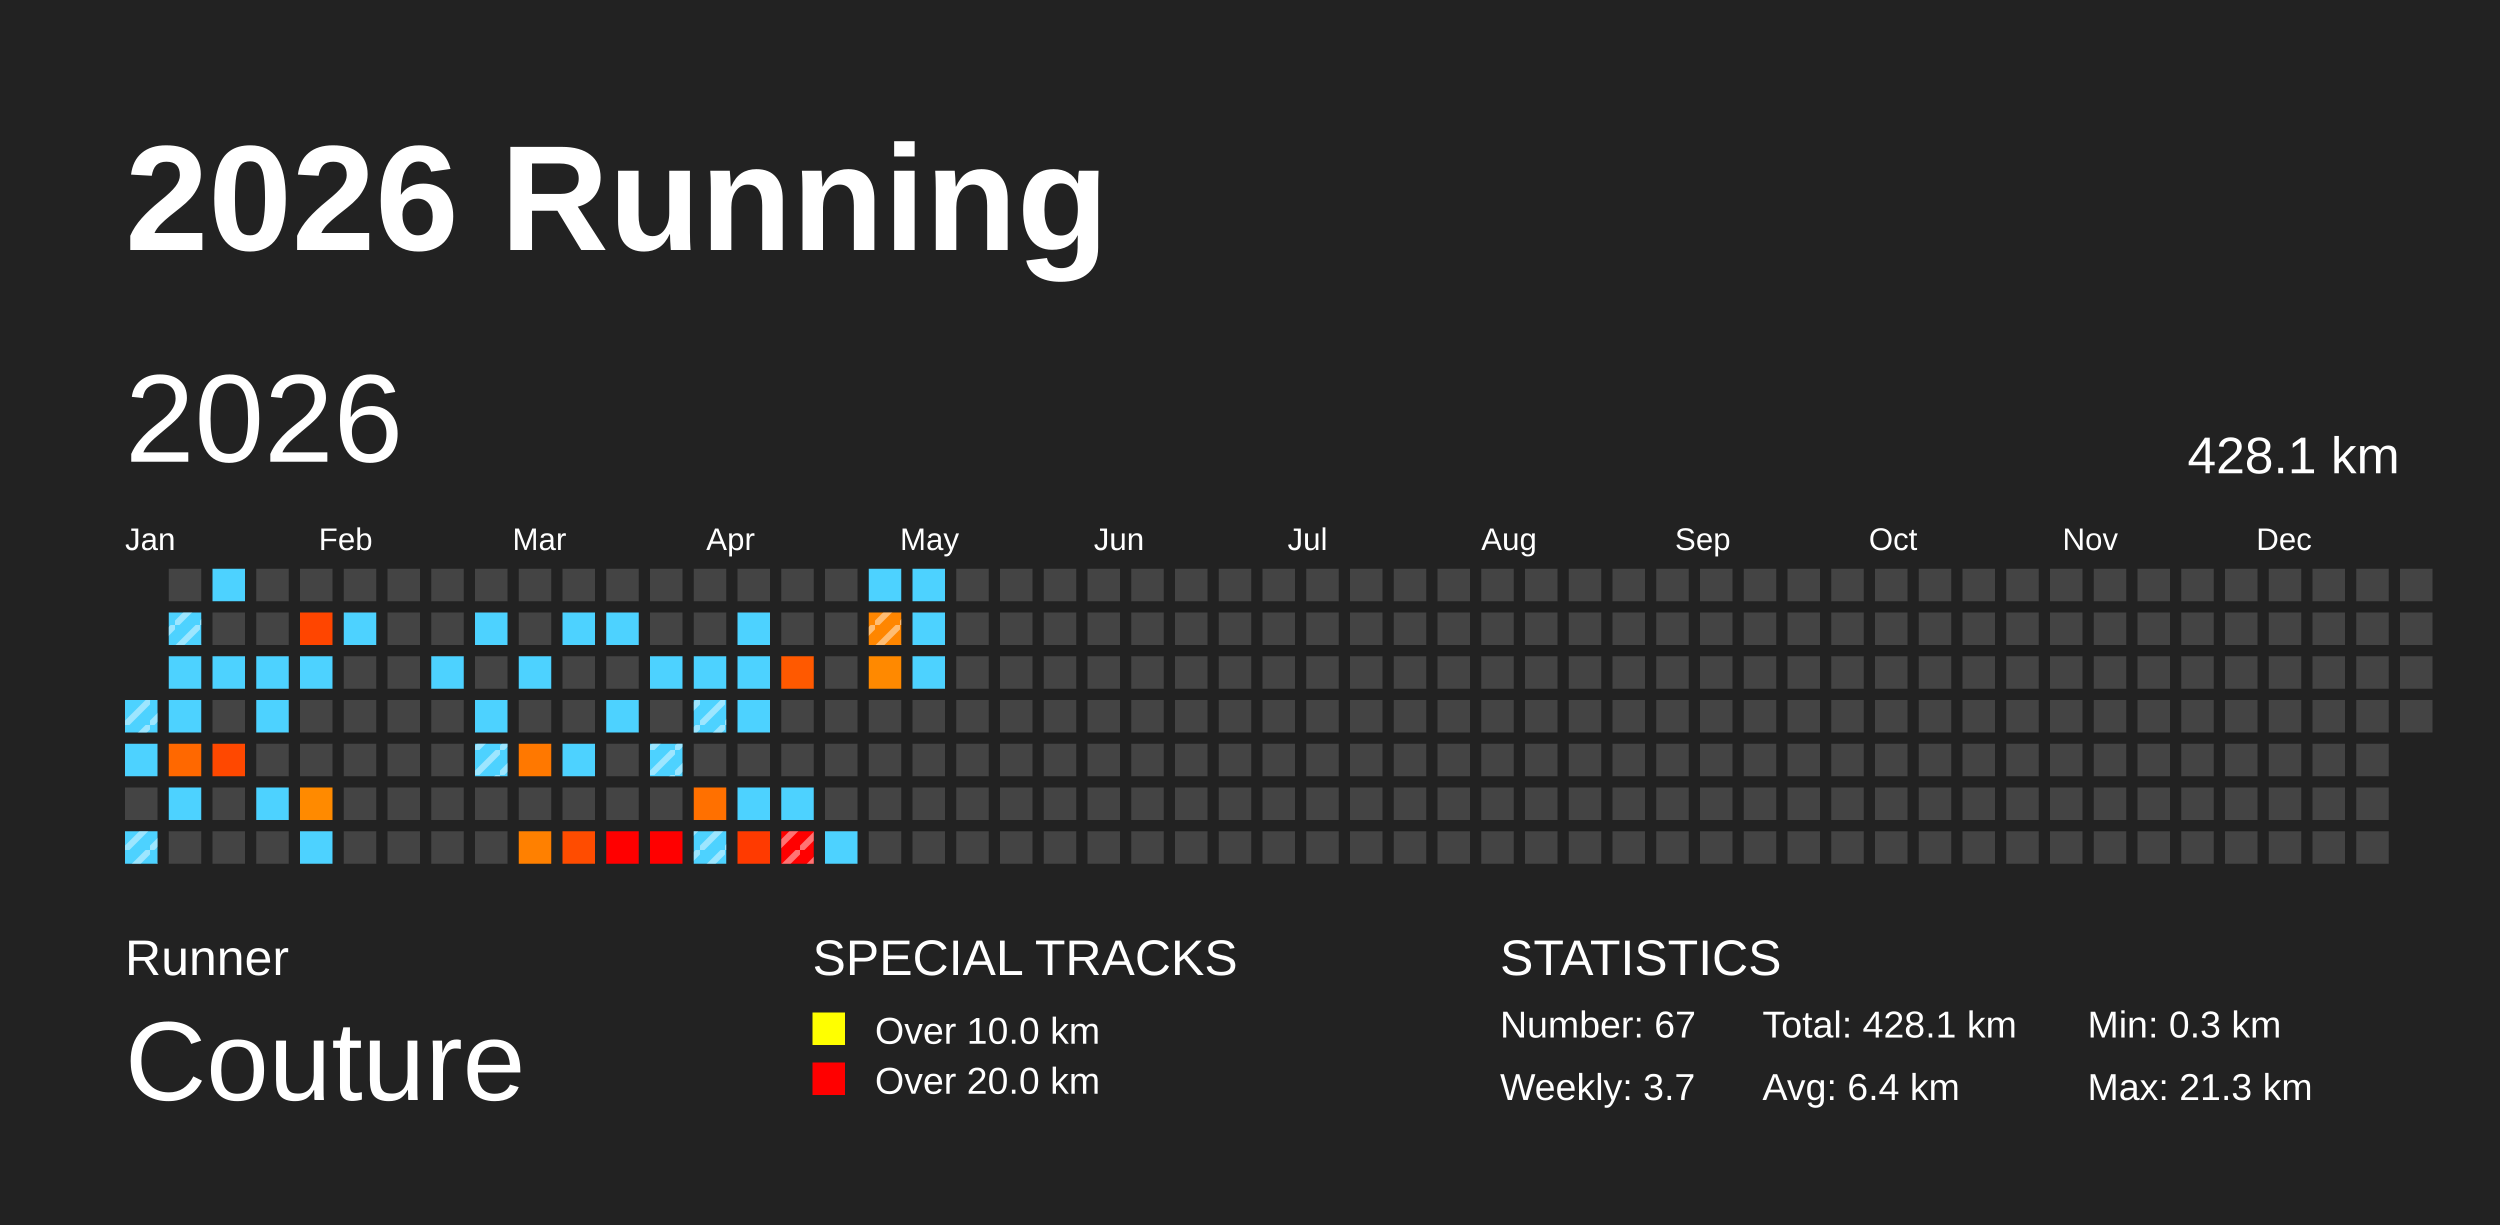
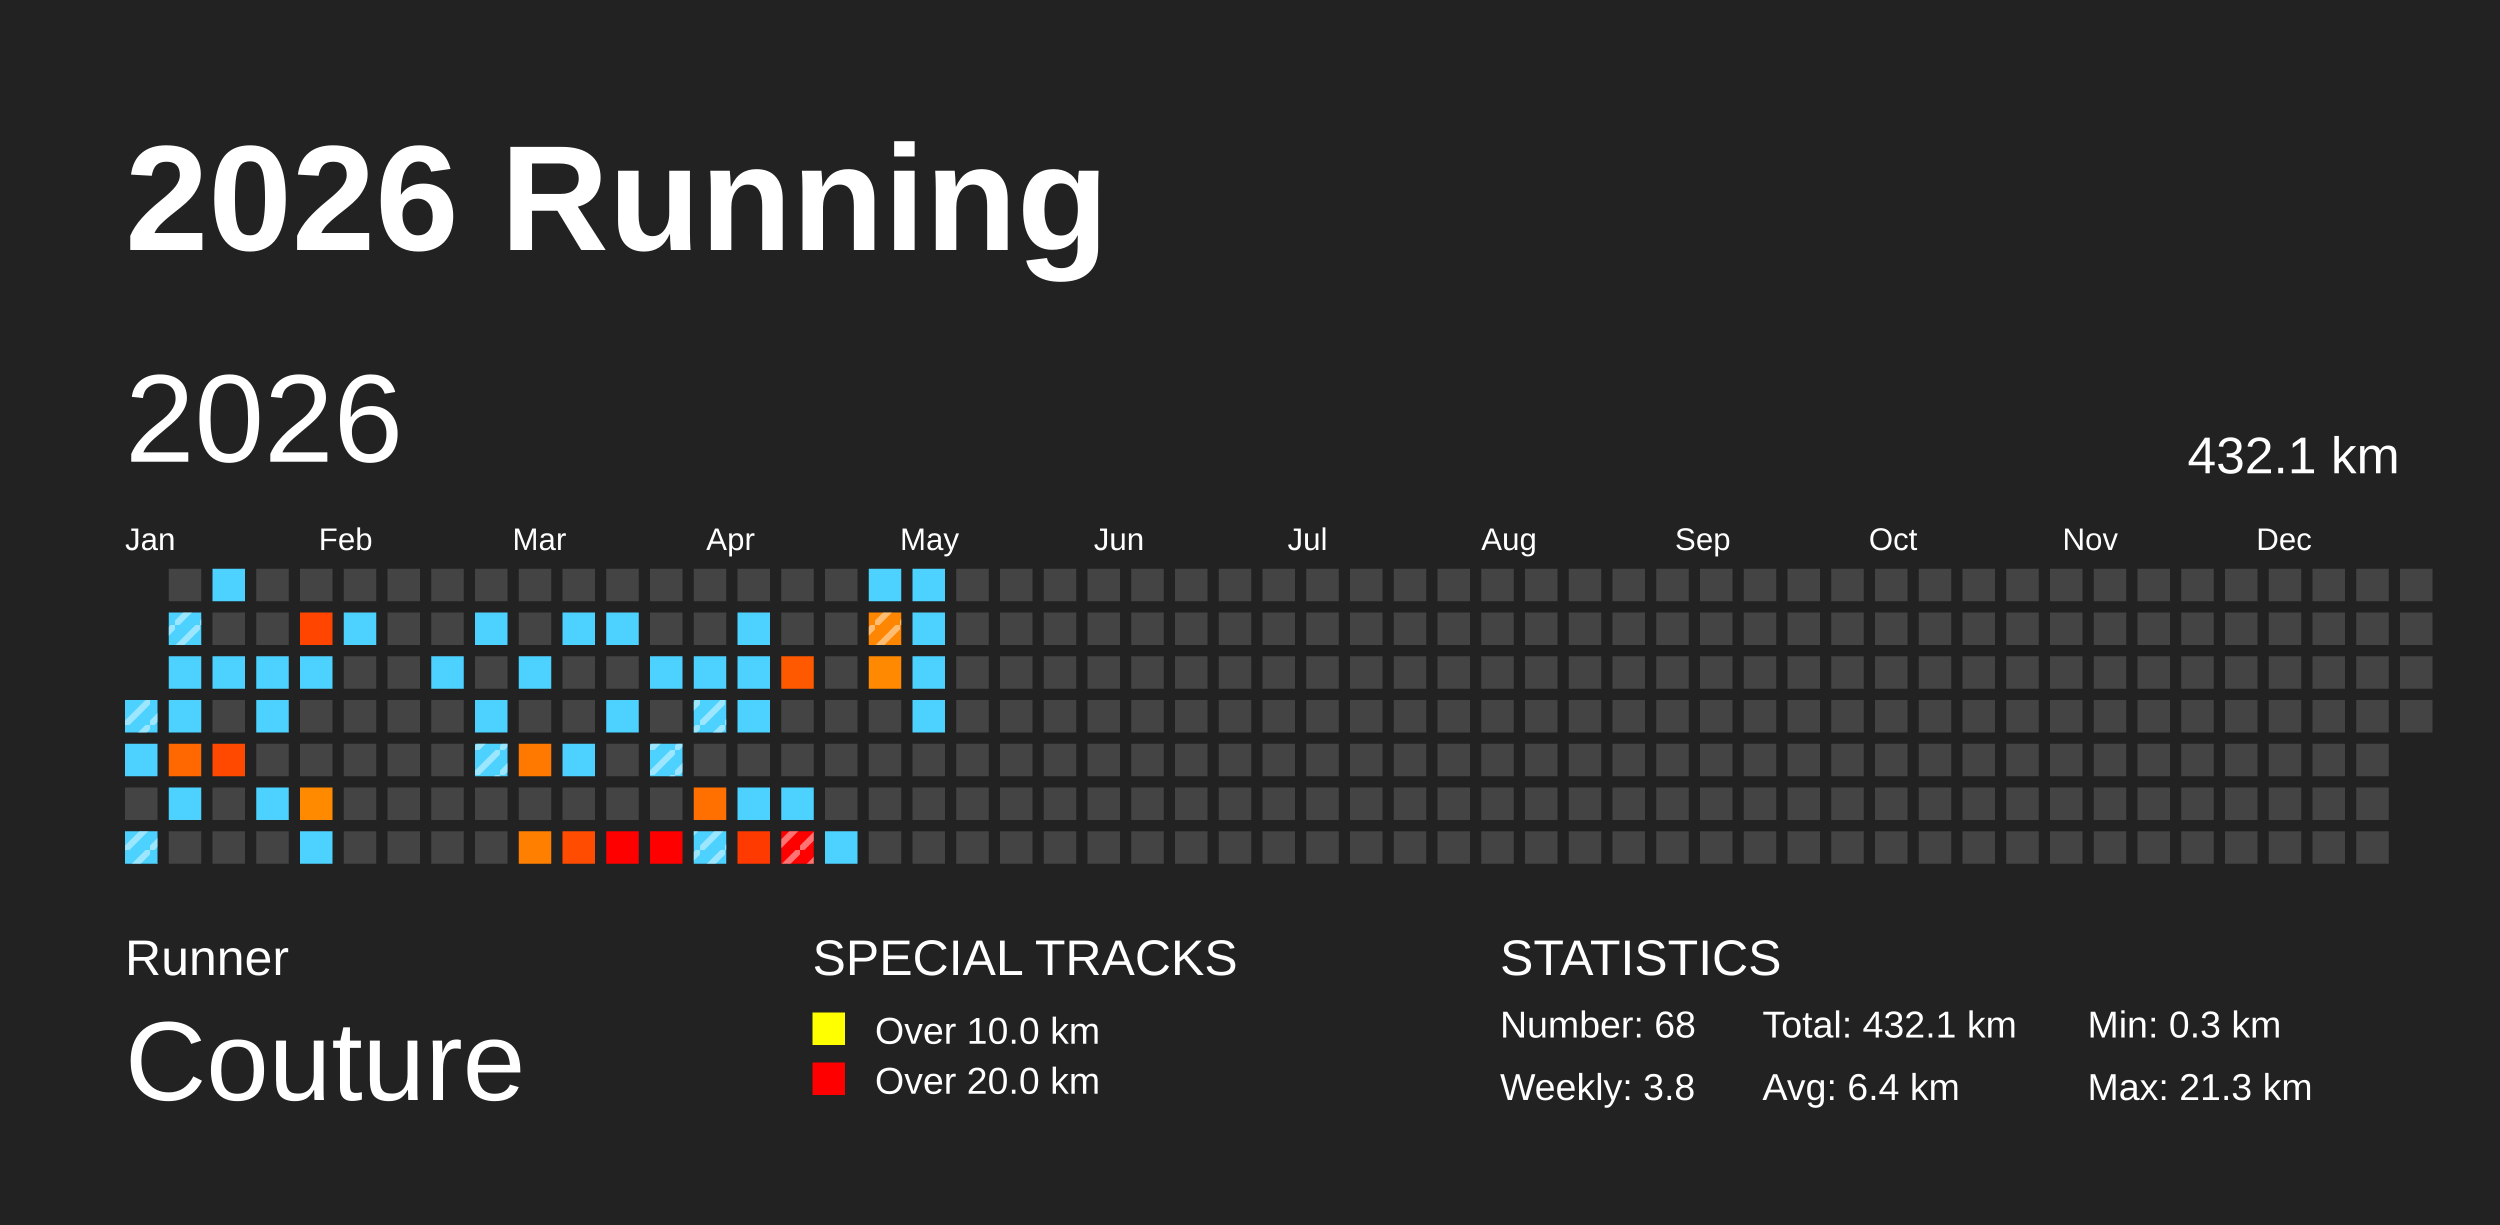
<svg xmlns="http://www.w3.org/2000/svg" baseProfile="full" height="98mm" version="1.1" viewBox="0,0,200,98" width="200mm">
  <defs>
    <pattern height="2" id="indoor-stripe" patternUnits="userSpaceOnUse" width="2">
      <line stroke="white" stroke-opacity="0.45" stroke-width="0.5" x1="0" x2="2" y1="2" y2="0" />
    </pattern>
  </defs>
  <rect fill="#222222" height="98" width="200" x="0" y="0" />
  <text fill="#FFFFFF" style="font-size:12px; font-family:Arial; font-weight:bold;" x="10" y="20">2026 Running</text>
  <text fill="#FFFFFF" style="font-size:4px; font-family:Arial" x="10" y="78">Runner</text>
  <text fill="#FFFFFF" style="font-size:9px; font-family:Arial" x="10" y="88">Couture</text>
  <text fill="#FFFFFF" style="font-size:4px; font-family:Arial" x="65" y="78">SPECIAL TRACKS</text>
  <rect fill="yellow" height="2.6" width="2.6" x="65" y="81" />
  <text fill="#FFFFFF" style="font-size:3px; font-family:Arial" x="70" y="83.5">Over 10.0 km</text>
  <rect fill="red" height="2.6" width="2.6" x="65" y="85" />
  <text fill="#FFFFFF" style="font-size:3px; font-family:Arial" x="70" y="87.5">Over 20.0 km</text>
  <text fill="#FFFFFF" style="font-size:4px; font-family:Arial" x="120" y="78">STATISTICS</text>
-   <text fill="#FFFFFF" style="font-size:3px; font-family:Arial" x="120" y="83">Number: 67</text>
-   <text fill="#FFFFFF" style="font-size:3px; font-family:Arial" x="120" y="88">Weekly: 3.7</text>
-   <text fill="#FFFFFF" style="font-size:3px; font-family:Arial" x="141" y="83">Total: 428.1 km</text>
+   <text fill="#FFFFFF" style="font-size:3px; font-family:Arial" x="120" y="83">Number: 68</text>
+   <text fill="#FFFFFF" style="font-size:3px; font-family:Arial" x="120" y="88">Weekly: 3.8</text>
+   <text fill="#FFFFFF" style="font-size:3px; font-family:Arial" x="141" y="83">Total: 432.1 km</text>
  <text fill="#FFFFFF" style="font-size:3px; font-family:Arial" x="141" y="88">Avg: 6.4 km</text>
  <text fill="#FFFFFF" style="font-size:3px; font-family:Arial" x="167" y="83">Min: 0.3 km</text>
  <text fill="#FFFFFF" style="font-size:3px; font-family:Arial" x="167" y="88">Max: 21.3 km</text>
  <text dominant-baseline="hanging" fill="#FFFFFF" style="font-size:10.0px; font-family:Arial;" x="10" y="30">2026</text>
-   <text dominant-baseline="hanging" fill="#FFFFFF" style="font-size:4.125px; font-family:Arial;" x="175" y="35">428.1 km</text>
+   <text dominant-baseline="hanging" fill="#FFFFFF" style="font-size:4.125px; font-family:Arial;" x="175" y="35">432.1 km</text>
  <text fill="#FFFFFF" style="font-size:2.5px; font-family:Arial" x="10.0" y="44">Jan</text>
  <text fill="#FFFFFF" style="font-size:2.5px; font-family:Arial" x="25.5" y="44">Feb</text>
  <text fill="#FFFFFF" style="font-size:2.5px; font-family:Arial" x="41.0" y="44">Mar</text>
  <text fill="#FFFFFF" style="font-size:2.5px; font-family:Arial" x="56.5" y="44">Apr</text>
  <text fill="#FFFFFF" style="font-size:2.5px; font-family:Arial" x="72.0" y="44">May</text>
  <text fill="#FFFFFF" style="font-size:2.5px; font-family:Arial" x="87.5" y="44">Jun</text>
  <text fill="#FFFFFF" style="font-size:2.5px; font-family:Arial" x="103.0" y="44">Jul</text>
  <text fill="#FFFFFF" style="font-size:2.5px; font-family:Arial" x="118.5" y="44">Aug</text>
  <text fill="#FFFFFF" style="font-size:2.5px; font-family:Arial" x="134.0" y="44">Sep</text>
  <text fill="#FFFFFF" style="font-size:2.5px; font-family:Arial" x="149.5" y="44">Oct</text>
  <text fill="#FFFFFF" style="font-size:2.5px; font-family:Arial" x="165.0" y="44">Nov</text>
  <text fill="#FFFFFF" style="font-size:2.5px; font-family:Arial" x="180.5" y="44">Dec</text>
  <rect fill="#4dd2ff" height="2.6" width="2.6" x="10.0" y="56.0" />
  <rect fill="url(#indoor-stripe)" height="2.6" width="2.6" x="10.0" y="56.0" />
  <rect fill="#4dd2ff" height="2.6" width="2.6" x="10.0" y="59.5" />
  <rect fill="#444444" height="2.6" width="2.6" x="10.0" y="63.0" />
  <rect fill="#4dd2ff" height="2.6" width="2.6" x="10.0" y="66.5" />
  <rect fill="url(#indoor-stripe)" height="2.6" width="2.6" x="10.0" y="66.5" />
  <rect fill="#444444" height="2.6" width="2.6" x="13.5" y="45.5" />
  <rect fill="#4dd2ff" height="2.6" width="2.6" x="13.5" y="49.0" />
  <rect fill="url(#indoor-stripe)" height="2.6" width="2.6" x="13.5" y="49.0" />
  <rect fill="#4dd2ff" height="2.6" width="2.6" x="13.5" y="52.5" />
  <rect fill="#4dd2ff" height="2.6" width="2.6" x="13.5" y="56.0" />
  <rect fill="#ff6800" height="2.6" width="2.6" x="13.5" y="59.5" />
  <rect fill="#4dd2ff" height="2.6" width="2.6" x="13.5" y="63.0" />
  <rect fill="#444444" height="2.6" width="2.6" x="13.5" y="66.5" />
  <rect fill="#4dd2ff" height="2.6" width="2.6" x="17.0" y="45.5" />
  <rect fill="#444444" height="2.6" width="2.6" x="17.0" y="49.0" />
  <rect fill="#4dd2ff" height="2.6" width="2.6" x="17.0" y="52.5" />
  <rect fill="#444444" height="2.6" width="2.6" x="17.0" y="56.0" />
  <rect fill="#ff4800" height="2.6" width="2.6" x="17.0" y="59.5" />
  <rect fill="#444444" height="2.6" width="2.6" x="17.0" y="63.0" />
  <rect fill="#444444" height="2.6" width="2.6" x="17.0" y="66.5" />
  <rect fill="#444444" height="2.6" width="2.6" x="20.5" y="45.5" />
  <rect fill="#444444" height="2.6" width="2.6" x="20.5" y="49.0" />
  <rect fill="#4dd2ff" height="2.6" width="2.6" x="20.5" y="52.5" />
  <rect fill="#4dd2ff" height="2.6" width="2.6" x="20.5" y="56.0" />
  <rect fill="#444444" height="2.6" width="2.6" x="20.5" y="59.5" />
  <rect fill="#4dd2ff" height="2.6" width="2.6" x="20.5" y="63.0" />
  <rect fill="#444444" height="2.6" width="2.6" x="20.5" y="66.5" />
  <rect fill="#444444" height="2.6" width="2.6" x="24.0" y="45.5" />
  <rect fill="#ff4500" height="2.6" width="2.6" x="24.0" y="49.0" />
  <rect fill="#4dd2ff" height="2.6" width="2.6" x="24.0" y="52.5" />
  <rect fill="#444444" height="2.6" width="2.6" x="24.0" y="56.0" />
  <rect fill="#444444" height="2.6" width="2.6" x="24.0" y="59.5" />
  <rect fill="#ff8a00" height="2.6" width="2.6" x="24.0" y="63.0" />
  <rect fill="#4dd2ff" height="2.6" width="2.6" x="24.0" y="66.5" />
  <rect fill="#444444" height="2.6" width="2.6" x="27.5" y="45.5" />
  <rect fill="#4dd2ff" height="2.6" width="2.6" x="27.5" y="49.0" />
  <rect fill="#444444" height="2.6" width="2.6" x="27.5" y="52.5" />
  <rect fill="#444444" height="2.6" width="2.6" x="27.5" y="56.0" />
  <rect fill="#444444" height="2.6" width="2.6" x="27.5" y="59.5" />
  <rect fill="#444444" height="2.6" width="2.6" x="27.5" y="63.0" />
  <rect fill="#444444" height="2.6" width="2.6" x="27.5" y="66.5" />
  <rect fill="#444444" height="2.6" width="2.6" x="31.0" y="45.5" />
  <rect fill="#444444" height="2.6" width="2.6" x="31.0" y="49.0" />
  <rect fill="#444444" height="2.6" width="2.6" x="31.0" y="52.5" />
  <rect fill="#444444" height="2.6" width="2.6" x="31.0" y="56.0" />
  <rect fill="#444444" height="2.6" width="2.6" x="31.0" y="59.5" />
  <rect fill="#444444" height="2.6" width="2.6" x="31.0" y="63.0" />
  <rect fill="#444444" height="2.6" width="2.6" x="31.0" y="66.5" />
  <rect fill="#444444" height="2.6" width="2.6" x="34.5" y="45.5" />
  <rect fill="#444444" height="2.6" width="2.6" x="34.5" y="49.0" />
  <rect fill="#4dd2ff" height="2.6" width="2.6" x="34.5" y="52.5" />
  <rect fill="#444444" height="2.6" width="2.6" x="34.5" y="56.0" />
  <rect fill="#444444" height="2.6" width="2.6" x="34.5" y="59.5" />
  <rect fill="#444444" height="2.6" width="2.6" x="34.5" y="63.0" />
  <rect fill="#444444" height="2.6" width="2.6" x="34.5" y="66.5" />
  <rect fill="#444444" height="2.6" width="2.6" x="38.0" y="45.5" />
  <rect fill="#4dd2ff" height="2.6" width="2.6" x="38.0" y="49.0" />
  <rect fill="#444444" height="2.6" width="2.6" x="38.0" y="52.5" />
  <rect fill="#4dd2ff" height="2.6" width="2.6" x="38.0" y="56.0" />
  <rect fill="#4dd2ff" height="2.6" width="2.6" x="38.0" y="59.5" />
  <rect fill="url(#indoor-stripe)" height="2.6" width="2.6" x="38.0" y="59.5" />
  <rect fill="#444444" height="2.6" width="2.6" x="38.0" y="63.0" />
  <rect fill="#444444" height="2.6" width="2.6" x="38.0" y="66.5" />
  <rect fill="#444444" height="2.6" width="2.6" x="41.5" y="45.5" />
  <rect fill="#444444" height="2.6" width="2.6" x="41.5" y="49.0" />
  <rect fill="#4dd2ff" height="2.6" width="2.6" x="41.5" y="52.5" />
  <rect fill="#444444" height="2.6" width="2.6" x="41.5" y="56.0" />
  <rect fill="#ff7800" height="2.6" width="2.6" x="41.5" y="59.5" />
  <rect fill="#444444" height="2.6" width="2.6" x="41.5" y="63.0" />
  <rect fill="#ff8000" height="2.6" width="2.6" x="41.5" y="66.5" />
  <rect fill="#444444" height="2.6" width="2.6" x="45.0" y="45.5" />
  <rect fill="#4dd2ff" height="2.6" width="2.6" x="45.0" y="49.0" />
  <rect fill="#444444" height="2.6" width="2.6" x="45.0" y="52.5" />
  <rect fill="#444444" height="2.6" width="2.6" x="45.0" y="56.0" />
  <rect fill="#4dd2ff" height="2.6" width="2.6" x="45.0" y="59.5" />
  <rect fill="#444444" height="2.6" width="2.6" x="45.0" y="63.0" />
  <rect fill="#ff4c00" height="2.6" width="2.6" x="45.0" y="66.5" />
  <rect fill="#444444" height="2.6" width="2.6" x="48.5" y="45.5" />
  <rect fill="#4dd2ff" height="2.6" width="2.6" x="48.5" y="49.0" />
  <rect fill="#444444" height="2.6" width="2.6" x="48.5" y="52.5" />
  <rect fill="#4dd2ff" height="2.6" width="2.6" x="48.5" y="56.0" />
  <rect fill="#444444" height="2.6" width="2.6" x="48.5" y="59.5" />
  <rect fill="#444444" height="2.6" width="2.6" x="48.5" y="63.0" />
  <rect fill="red" height="2.6" width="2.6" x="48.5" y="66.5" />
  <rect fill="#444444" height="2.6" width="2.6" x="52.0" y="45.5" />
  <rect fill="#444444" height="2.6" width="2.6" x="52.0" y="49.0" />
  <rect fill="#4dd2ff" height="2.6" width="2.6" x="52.0" y="52.5" />
  <rect fill="#444444" height="2.6" width="2.6" x="52.0" y="56.0" />
  <rect fill="#4dd2ff" height="2.6" width="2.6" x="52.0" y="59.5" />
  <rect fill="url(#indoor-stripe)" height="2.6" width="2.6" x="52.0" y="59.5" />
  <rect fill="#444444" height="2.6" width="2.6" x="52.0" y="63.0" />
  <rect fill="red" height="2.6" width="2.6" x="52.0" y="66.5" />
  <rect fill="#444444" height="2.6" width="2.6" x="55.5" y="45.5" />
  <rect fill="#444444" height="2.6" width="2.6" x="55.5" y="49.0" />
  <rect fill="#4dd2ff" height="2.6" width="2.6" x="55.5" y="52.5" />
  <rect fill="#4dd2ff" height="2.6" width="2.6" x="55.5" y="56.0" />
  <rect fill="url(#indoor-stripe)" height="2.6" width="2.6" x="55.5" y="56.0" />
  <rect fill="#444444" height="2.6" width="2.6" x="55.5" y="59.5" />
  <rect fill="#ff7000" height="2.6" width="2.6" x="55.5" y="63.0" />
  <rect fill="#4dd2ff" height="2.6" width="2.6" x="55.5" y="66.5" />
  <rect fill="url(#indoor-stripe)" height="2.6" width="2.6" x="55.5" y="66.5" />
  <rect fill="#444444" height="2.6" width="2.6" x="59.0" y="45.5" />
  <rect fill="#4dd2ff" height="2.6" width="2.6" x="59.0" y="49.0" />
  <rect fill="#4dd2ff" height="2.6" width="2.6" x="59.0" y="52.5" />
  <rect fill="#4dd2ff" height="2.6" width="2.6" x="59.0" y="56.0" />
  <rect fill="#444444" height="2.6" width="2.6" x="59.0" y="59.5" />
  <rect fill="#4dd2ff" height="2.6" width="2.6" x="59.0" y="63.0" />
  <rect fill="#ff3a00" height="2.6" width="2.6" x="59.0" y="66.5" />
  <rect fill="#444444" height="2.6" width="2.6" x="62.5" y="45.5" />
  <rect fill="#444444" height="2.6" width="2.6" x="62.5" y="49.0" />
  <rect fill="#ff5900" height="2.6" width="2.6" x="62.5" y="52.5" />
  <rect fill="#444444" height="2.6" width="2.6" x="62.5" y="56.0" />
  <rect fill="#444444" height="2.6" width="2.6" x="62.5" y="59.5" />
  <rect fill="#4dd2ff" height="2.6" width="2.6" x="62.5" y="63.0" />
  <rect fill="red" height="2.6" width="2.6" x="62.5" y="66.5" />
  <rect fill="url(#indoor-stripe)" height="2.6" width="2.6" x="62.5" y="66.5" />
  <rect fill="#444444" height="2.6" width="2.6" x="66.0" y="45.5" />
  <rect fill="#444444" height="2.6" width="2.6" x="66.0" y="49.0" />
  <rect fill="#444444" height="2.6" width="2.6" x="66.0" y="52.5" />
  <rect fill="#444444" height="2.6" width="2.6" x="66.0" y="56.0" />
  <rect fill="#444444" height="2.6" width="2.6" x="66.0" y="59.5" />
  <rect fill="#444444" height="2.6" width="2.6" x="66.0" y="63.0" />
  <rect fill="#4dd2ff" height="2.6" width="2.6" x="66.0" y="66.5" />
  <rect fill="#4dd2ff" height="2.6" width="2.6" x="69.5" y="45.5" />
  <rect fill="#ff8600" height="2.6" width="2.6" x="69.5" y="49.0" />
  <rect fill="url(#indoor-stripe)" height="2.6" width="2.6" x="69.5" y="49.0" />
  <rect fill="#ff8900" height="2.6" width="2.6" x="69.5" y="52.5" />
  <rect fill="#444444" height="2.6" width="2.6" x="69.5" y="56.0" />
  <rect fill="#444444" height="2.6" width="2.6" x="69.5" y="59.5" />
  <rect fill="#444444" height="2.6" width="2.6" x="69.5" y="63.0" />
  <rect fill="#444444" height="2.6" width="2.6" x="69.5" y="66.5" />
  <rect fill="#4dd2ff" height="2.6" width="2.6" x="73.0" y="45.5" />
  <rect fill="#4dd2ff" height="2.6" width="2.6" x="73.0" y="49.0" />
  <rect fill="#4dd2ff" height="2.6" width="2.6" x="73.0" y="52.5" />
-   <rect fill="#444444" height="2.6" width="2.6" x="73.0" y="56.0" />
+   <rect fill="#4dd2ff" height="2.6" width="2.6" x="73.0" y="56.0" />
  <rect fill="#444444" height="2.6" width="2.6" x="73.0" y="59.5" />
  <rect fill="#444444" height="2.6" width="2.6" x="73.0" y="63.0" />
  <rect fill="#444444" height="2.6" width="2.6" x="73.0" y="66.5" />
  <rect fill="#444444" height="2.6" width="2.6" x="76.5" y="45.5" />
  <rect fill="#444444" height="2.6" width="2.6" x="76.5" y="49.0" />
  <rect fill="#444444" height="2.6" width="2.6" x="76.5" y="52.5" />
  <rect fill="#444444" height="2.6" width="2.6" x="76.5" y="56.0" />
  <rect fill="#444444" height="2.6" width="2.6" x="76.5" y="59.5" />
  <rect fill="#444444" height="2.6" width="2.6" x="76.5" y="63.0" />
  <rect fill="#444444" height="2.6" width="2.6" x="76.5" y="66.5" />
  <rect fill="#444444" height="2.6" width="2.6" x="80.0" y="45.5" />
  <rect fill="#444444" height="2.6" width="2.6" x="80.0" y="49.0" />
  <rect fill="#444444" height="2.6" width="2.6" x="80.0" y="52.5" />
  <rect fill="#444444" height="2.6" width="2.6" x="80.0" y="56.0" />
  <rect fill="#444444" height="2.6" width="2.6" x="80.0" y="59.5" />
  <rect fill="#444444" height="2.6" width="2.6" x="80.0" y="63.0" />
  <rect fill="#444444" height="2.6" width="2.6" x="80.0" y="66.5" />
  <rect fill="#444444" height="2.6" width="2.6" x="83.5" y="45.5" />
  <rect fill="#444444" height="2.6" width="2.6" x="83.5" y="49.0" />
  <rect fill="#444444" height="2.6" width="2.6" x="83.5" y="52.5" />
  <rect fill="#444444" height="2.6" width="2.6" x="83.5" y="56.0" />
  <rect fill="#444444" height="2.6" width="2.6" x="83.5" y="59.5" />
  <rect fill="#444444" height="2.6" width="2.6" x="83.5" y="63.0" />
  <rect fill="#444444" height="2.6" width="2.6" x="83.5" y="66.5" />
  <rect fill="#444444" height="2.6" width="2.6" x="87.0" y="45.5" />
  <rect fill="#444444" height="2.6" width="2.6" x="87.0" y="49.0" />
  <rect fill="#444444" height="2.6" width="2.6" x="87.0" y="52.5" />
  <rect fill="#444444" height="2.6" width="2.6" x="87.0" y="56.0" />
  <rect fill="#444444" height="2.6" width="2.6" x="87.0" y="59.5" />
  <rect fill="#444444" height="2.6" width="2.6" x="87.0" y="63.0" />
  <rect fill="#444444" height="2.6" width="2.6" x="87.0" y="66.5" />
  <rect fill="#444444" height="2.6" width="2.6" x="90.5" y="45.5" />
  <rect fill="#444444" height="2.6" width="2.6" x="90.5" y="49.0" />
  <rect fill="#444444" height="2.6" width="2.6" x="90.5" y="52.5" />
  <rect fill="#444444" height="2.6" width="2.6" x="90.5" y="56.0" />
  <rect fill="#444444" height="2.6" width="2.6" x="90.5" y="59.5" />
  <rect fill="#444444" height="2.6" width="2.6" x="90.5" y="63.0" />
  <rect fill="#444444" height="2.6" width="2.6" x="90.5" y="66.5" />
  <rect fill="#444444" height="2.6" width="2.6" x="94.0" y="45.5" />
  <rect fill="#444444" height="2.6" width="2.6" x="94.0" y="49.0" />
  <rect fill="#444444" height="2.6" width="2.6" x="94.0" y="52.5" />
  <rect fill="#444444" height="2.6" width="2.6" x="94.0" y="56.0" />
  <rect fill="#444444" height="2.6" width="2.6" x="94.0" y="59.5" />
  <rect fill="#444444" height="2.6" width="2.6" x="94.0" y="63.0" />
  <rect fill="#444444" height="2.6" width="2.6" x="94.0" y="66.5" />
  <rect fill="#444444" height="2.6" width="2.6" x="97.5" y="45.5" />
  <rect fill="#444444" height="2.6" width="2.6" x="97.5" y="49.0" />
  <rect fill="#444444" height="2.6" width="2.6" x="97.5" y="52.5" />
  <rect fill="#444444" height="2.6" width="2.6" x="97.5" y="56.0" />
  <rect fill="#444444" height="2.6" width="2.6" x="97.5" y="59.5" />
  <rect fill="#444444" height="2.6" width="2.6" x="97.5" y="63.0" />
  <rect fill="#444444" height="2.6" width="2.6" x="97.5" y="66.5" />
  <rect fill="#444444" height="2.6" width="2.6" x="101.0" y="45.5" />
  <rect fill="#444444" height="2.6" width="2.6" x="101.0" y="49.0" />
  <rect fill="#444444" height="2.6" width="2.6" x="101.0" y="52.5" />
  <rect fill="#444444" height="2.6" width="2.6" x="101.0" y="56.0" />
  <rect fill="#444444" height="2.6" width="2.6" x="101.0" y="59.5" />
  <rect fill="#444444" height="2.6" width="2.6" x="101.0" y="63.0" />
  <rect fill="#444444" height="2.6" width="2.6" x="101.0" y="66.5" />
  <rect fill="#444444" height="2.6" width="2.6" x="104.5" y="45.5" />
  <rect fill="#444444" height="2.6" width="2.6" x="104.5" y="49.0" />
  <rect fill="#444444" height="2.6" width="2.6" x="104.5" y="52.5" />
  <rect fill="#444444" height="2.6" width="2.6" x="104.5" y="56.0" />
  <rect fill="#444444" height="2.6" width="2.6" x="104.5" y="59.5" />
  <rect fill="#444444" height="2.6" width="2.6" x="104.5" y="63.0" />
  <rect fill="#444444" height="2.6" width="2.6" x="104.5" y="66.5" />
  <rect fill="#444444" height="2.6" width="2.6" x="108.0" y="45.5" />
  <rect fill="#444444" height="2.6" width="2.6" x="108.0" y="49.0" />
  <rect fill="#444444" height="2.6" width="2.6" x="108.0" y="52.5" />
  <rect fill="#444444" height="2.6" width="2.6" x="108.0" y="56.0" />
  <rect fill="#444444" height="2.6" width="2.6" x="108.0" y="59.5" />
  <rect fill="#444444" height="2.6" width="2.6" x="108.0" y="63.0" />
  <rect fill="#444444" height="2.6" width="2.6" x="108.0" y="66.5" />
  <rect fill="#444444" height="2.6" width="2.6" x="111.5" y="45.5" />
  <rect fill="#444444" height="2.6" width="2.6" x="111.5" y="49.0" />
  <rect fill="#444444" height="2.6" width="2.6" x="111.5" y="52.5" />
  <rect fill="#444444" height="2.6" width="2.6" x="111.5" y="56.0" />
  <rect fill="#444444" height="2.6" width="2.6" x="111.5" y="59.5" />
  <rect fill="#444444" height="2.6" width="2.6" x="111.5" y="63.0" />
  <rect fill="#444444" height="2.6" width="2.6" x="111.5" y="66.5" />
  <rect fill="#444444" height="2.6" width="2.6" x="115.0" y="45.5" />
  <rect fill="#444444" height="2.6" width="2.6" x="115.0" y="49.0" />
  <rect fill="#444444" height="2.6" width="2.6" x="115.0" y="52.5" />
  <rect fill="#444444" height="2.6" width="2.6" x="115.0" y="56.0" />
  <rect fill="#444444" height="2.6" width="2.6" x="115.0" y="59.5" />
  <rect fill="#444444" height="2.6" width="2.6" x="115.0" y="63.0" />
  <rect fill="#444444" height="2.6" width="2.6" x="115.0" y="66.5" />
  <rect fill="#444444" height="2.6" width="2.6" x="118.5" y="45.5" />
  <rect fill="#444444" height="2.6" width="2.6" x="118.5" y="49.0" />
  <rect fill="#444444" height="2.6" width="2.6" x="118.5" y="52.5" />
  <rect fill="#444444" height="2.6" width="2.6" x="118.5" y="56.0" />
  <rect fill="#444444" height="2.6" width="2.6" x="118.5" y="59.5" />
  <rect fill="#444444" height="2.6" width="2.6" x="118.5" y="63.0" />
  <rect fill="#444444" height="2.6" width="2.6" x="118.5" y="66.5" />
  <rect fill="#444444" height="2.6" width="2.6" x="122.0" y="45.5" />
  <rect fill="#444444" height="2.6" width="2.6" x="122.0" y="49.0" />
  <rect fill="#444444" height="2.6" width="2.6" x="122.0" y="52.5" />
  <rect fill="#444444" height="2.6" width="2.6" x="122.0" y="56.0" />
  <rect fill="#444444" height="2.6" width="2.6" x="122.0" y="59.5" />
  <rect fill="#444444" height="2.6" width="2.6" x="122.0" y="63.0" />
  <rect fill="#444444" height="2.6" width="2.6" x="122.0" y="66.5" />
  <rect fill="#444444" height="2.6" width="2.6" x="125.5" y="45.5" />
  <rect fill="#444444" height="2.6" width="2.6" x="125.5" y="49.0" />
  <rect fill="#444444" height="2.6" width="2.6" x="125.5" y="52.5" />
  <rect fill="#444444" height="2.6" width="2.6" x="125.5" y="56.0" />
  <rect fill="#444444" height="2.6" width="2.6" x="125.5" y="59.5" />
  <rect fill="#444444" height="2.6" width="2.6" x="125.5" y="63.0" />
  <rect fill="#444444" height="2.6" width="2.6" x="125.5" y="66.5" />
  <rect fill="#444444" height="2.6" width="2.6" x="129.0" y="45.5" />
  <rect fill="#444444" height="2.6" width="2.6" x="129.0" y="49.0" />
  <rect fill="#444444" height="2.6" width="2.6" x="129.0" y="52.5" />
  <rect fill="#444444" height="2.6" width="2.6" x="129.0" y="56.0" />
  <rect fill="#444444" height="2.6" width="2.6" x="129.0" y="59.5" />
  <rect fill="#444444" height="2.6" width="2.6" x="129.0" y="63.0" />
  <rect fill="#444444" height="2.6" width="2.6" x="129.0" y="66.5" />
  <rect fill="#444444" height="2.6" width="2.6" x="132.5" y="45.5" />
  <rect fill="#444444" height="2.6" width="2.6" x="132.5" y="49.0" />
  <rect fill="#444444" height="2.6" width="2.6" x="132.5" y="52.5" />
  <rect fill="#444444" height="2.6" width="2.6" x="132.5" y="56.0" />
  <rect fill="#444444" height="2.6" width="2.6" x="132.5" y="59.5" />
  <rect fill="#444444" height="2.6" width="2.6" x="132.5" y="63.0" />
  <rect fill="#444444" height="2.6" width="2.6" x="132.5" y="66.5" />
  <rect fill="#444444" height="2.6" width="2.6" x="136.0" y="45.5" />
  <rect fill="#444444" height="2.6" width="2.6" x="136.0" y="49.0" />
  <rect fill="#444444" height="2.6" width="2.6" x="136.0" y="52.5" />
  <rect fill="#444444" height="2.6" width="2.6" x="136.0" y="56.0" />
  <rect fill="#444444" height="2.6" width="2.6" x="136.0" y="59.5" />
  <rect fill="#444444" height="2.6" width="2.6" x="136.0" y="63.0" />
  <rect fill="#444444" height="2.6" width="2.6" x="136.0" y="66.5" />
  <rect fill="#444444" height="2.6" width="2.6" x="139.5" y="45.5" />
  <rect fill="#444444" height="2.6" width="2.6" x="139.5" y="49.0" />
  <rect fill="#444444" height="2.6" width="2.6" x="139.5" y="52.5" />
  <rect fill="#444444" height="2.6" width="2.6" x="139.5" y="56.0" />
  <rect fill="#444444" height="2.6" width="2.6" x="139.5" y="59.5" />
  <rect fill="#444444" height="2.6" width="2.6" x="139.5" y="63.0" />
  <rect fill="#444444" height="2.6" width="2.6" x="139.5" y="66.5" />
  <rect fill="#444444" height="2.6" width="2.6" x="143.0" y="45.5" />
  <rect fill="#444444" height="2.6" width="2.6" x="143.0" y="49.0" />
  <rect fill="#444444" height="2.6" width="2.6" x="143.0" y="52.5" />
  <rect fill="#444444" height="2.6" width="2.6" x="143.0" y="56.0" />
  <rect fill="#444444" height="2.6" width="2.6" x="143.0" y="59.5" />
  <rect fill="#444444" height="2.6" width="2.6" x="143.0" y="63.0" />
  <rect fill="#444444" height="2.6" width="2.6" x="143.0" y="66.5" />
  <rect fill="#444444" height="2.6" width="2.6" x="146.5" y="45.5" />
  <rect fill="#444444" height="2.6" width="2.6" x="146.5" y="49.0" />
  <rect fill="#444444" height="2.6" width="2.6" x="146.5" y="52.5" />
  <rect fill="#444444" height="2.6" width="2.6" x="146.5" y="56.0" />
  <rect fill="#444444" height="2.6" width="2.6" x="146.5" y="59.5" />
  <rect fill="#444444" height="2.6" width="2.6" x="146.5" y="63.0" />
  <rect fill="#444444" height="2.6" width="2.6" x="146.5" y="66.5" />
  <rect fill="#444444" height="2.6" width="2.6" x="150.0" y="45.5" />
  <rect fill="#444444" height="2.6" width="2.6" x="150.0" y="49.0" />
  <rect fill="#444444" height="2.6" width="2.6" x="150.0" y="52.5" />
  <rect fill="#444444" height="2.6" width="2.6" x="150.0" y="56.0" />
  <rect fill="#444444" height="2.6" width="2.6" x="150.0" y="59.5" />
  <rect fill="#444444" height="2.6" width="2.6" x="150.0" y="63.0" />
  <rect fill="#444444" height="2.6" width="2.6" x="150.0" y="66.5" />
  <rect fill="#444444" height="2.6" width="2.6" x="153.5" y="45.5" />
  <rect fill="#444444" height="2.6" width="2.6" x="153.5" y="49.0" />
  <rect fill="#444444" height="2.6" width="2.6" x="153.5" y="52.5" />
  <rect fill="#444444" height="2.6" width="2.6" x="153.5" y="56.0" />
  <rect fill="#444444" height="2.6" width="2.6" x="153.5" y="59.5" />
  <rect fill="#444444" height="2.6" width="2.6" x="153.5" y="63.0" />
  <rect fill="#444444" height="2.6" width="2.6" x="153.5" y="66.5" />
  <rect fill="#444444" height="2.6" width="2.6" x="157.0" y="45.5" />
  <rect fill="#444444" height="2.6" width="2.6" x="157.0" y="49.0" />
  <rect fill="#444444" height="2.6" width="2.6" x="157.0" y="52.5" />
  <rect fill="#444444" height="2.6" width="2.6" x="157.0" y="56.0" />
  <rect fill="#444444" height="2.6" width="2.6" x="157.0" y="59.5" />
  <rect fill="#444444" height="2.6" width="2.6" x="157.0" y="63.0" />
  <rect fill="#444444" height="2.6" width="2.6" x="157.0" y="66.5" />
  <rect fill="#444444" height="2.6" width="2.6" x="160.5" y="45.5" />
  <rect fill="#444444" height="2.6" width="2.6" x="160.5" y="49.0" />
  <rect fill="#444444" height="2.6" width="2.6" x="160.5" y="52.5" />
  <rect fill="#444444" height="2.6" width="2.6" x="160.5" y="56.0" />
  <rect fill="#444444" height="2.6" width="2.6" x="160.5" y="59.5" />
  <rect fill="#444444" height="2.6" width="2.6" x="160.5" y="63.0" />
  <rect fill="#444444" height="2.6" width="2.6" x="160.5" y="66.5" />
  <rect fill="#444444" height="2.6" width="2.6" x="164.0" y="45.5" />
  <rect fill="#444444" height="2.6" width="2.6" x="164.0" y="49.0" />
  <rect fill="#444444" height="2.6" width="2.6" x="164.0" y="52.5" />
  <rect fill="#444444" height="2.6" width="2.6" x="164.0" y="56.0" />
  <rect fill="#444444" height="2.6" width="2.6" x="164.0" y="59.5" />
  <rect fill="#444444" height="2.6" width="2.6" x="164.0" y="63.0" />
  <rect fill="#444444" height="2.6" width="2.6" x="164.0" y="66.5" />
  <rect fill="#444444" height="2.6" width="2.6" x="167.5" y="45.5" />
  <rect fill="#444444" height="2.6" width="2.6" x="167.5" y="49.0" />
  <rect fill="#444444" height="2.6" width="2.6" x="167.5" y="52.5" />
  <rect fill="#444444" height="2.6" width="2.6" x="167.5" y="56.0" />
  <rect fill="#444444" height="2.6" width="2.6" x="167.5" y="59.5" />
  <rect fill="#444444" height="2.6" width="2.6" x="167.5" y="63.0" />
  <rect fill="#444444" height="2.6" width="2.6" x="167.5" y="66.5" />
  <rect fill="#444444" height="2.6" width="2.6" x="171.0" y="45.5" />
  <rect fill="#444444" height="2.6" width="2.6" x="171.0" y="49.0" />
  <rect fill="#444444" height="2.6" width="2.6" x="171.0" y="52.5" />
  <rect fill="#444444" height="2.6" width="2.6" x="171.0" y="56.0" />
  <rect fill="#444444" height="2.6" width="2.6" x="171.0" y="59.5" />
  <rect fill="#444444" height="2.6" width="2.6" x="171.0" y="63.0" />
  <rect fill="#444444" height="2.6" width="2.6" x="171.0" y="66.5" />
  <rect fill="#444444" height="2.6" width="2.6" x="174.5" y="45.5" />
  <rect fill="#444444" height="2.6" width="2.6" x="174.5" y="49.0" />
  <rect fill="#444444" height="2.6" width="2.6" x="174.5" y="52.5" />
  <rect fill="#444444" height="2.6" width="2.6" x="174.5" y="56.0" />
  <rect fill="#444444" height="2.6" width="2.6" x="174.5" y="59.5" />
  <rect fill="#444444" height="2.6" width="2.6" x="174.5" y="63.0" />
  <rect fill="#444444" height="2.6" width="2.6" x="174.5" y="66.5" />
  <rect fill="#444444" height="2.6" width="2.6" x="178.0" y="45.5" />
  <rect fill="#444444" height="2.6" width="2.6" x="178.0" y="49.0" />
  <rect fill="#444444" height="2.6" width="2.6" x="178.0" y="52.5" />
  <rect fill="#444444" height="2.6" width="2.6" x="178.0" y="56.0" />
  <rect fill="#444444" height="2.6" width="2.6" x="178.0" y="59.5" />
  <rect fill="#444444" height="2.6" width="2.6" x="178.0" y="63.0" />
  <rect fill="#444444" height="2.6" width="2.6" x="178.0" y="66.5" />
  <rect fill="#444444" height="2.6" width="2.6" x="181.5" y="45.5" />
  <rect fill="#444444" height="2.6" width="2.6" x="181.5" y="49.0" />
  <rect fill="#444444" height="2.6" width="2.6" x="181.5" y="52.5" />
  <rect fill="#444444" height="2.6" width="2.6" x="181.5" y="56.0" />
  <rect fill="#444444" height="2.6" width="2.6" x="181.5" y="59.5" />
  <rect fill="#444444" height="2.6" width="2.6" x="181.5" y="63.0" />
  <rect fill="#444444" height="2.6" width="2.6" x="181.5" y="66.5" />
  <rect fill="#444444" height="2.6" width="2.6" x="185.0" y="45.5" />
  <rect fill="#444444" height="2.6" width="2.6" x="185.0" y="49.0" />
  <rect fill="#444444" height="2.6" width="2.6" x="185.0" y="52.5" />
  <rect fill="#444444" height="2.6" width="2.6" x="185.0" y="56.0" />
  <rect fill="#444444" height="2.6" width="2.6" x="185.0" y="59.5" />
  <rect fill="#444444" height="2.6" width="2.6" x="185.0" y="63.0" />
  <rect fill="#444444" height="2.6" width="2.6" x="185.0" y="66.5" />
  <rect fill="#444444" height="2.6" width="2.6" x="188.5" y="45.5" />
  <rect fill="#444444" height="2.6" width="2.6" x="188.5" y="49.0" />
  <rect fill="#444444" height="2.6" width="2.6" x="188.5" y="52.5" />
  <rect fill="#444444" height="2.6" width="2.6" x="188.5" y="56.0" />
  <rect fill="#444444" height="2.6" width="2.6" x="188.5" y="59.5" />
  <rect fill="#444444" height="2.6" width="2.6" x="188.5" y="63.0" />
  <rect fill="#444444" height="2.6" width="2.6" x="188.5" y="66.5" />
  <rect fill="#444444" height="2.6" width="2.6" x="192.0" y="45.5" />
  <rect fill="#444444" height="2.6" width="2.6" x="192.0" y="49.0" />
  <rect fill="#444444" height="2.6" width="2.6" x="192.0" y="52.5" />
  <rect fill="#444444" height="2.6" width="2.6" x="192.0" y="56.0" />
</svg>
